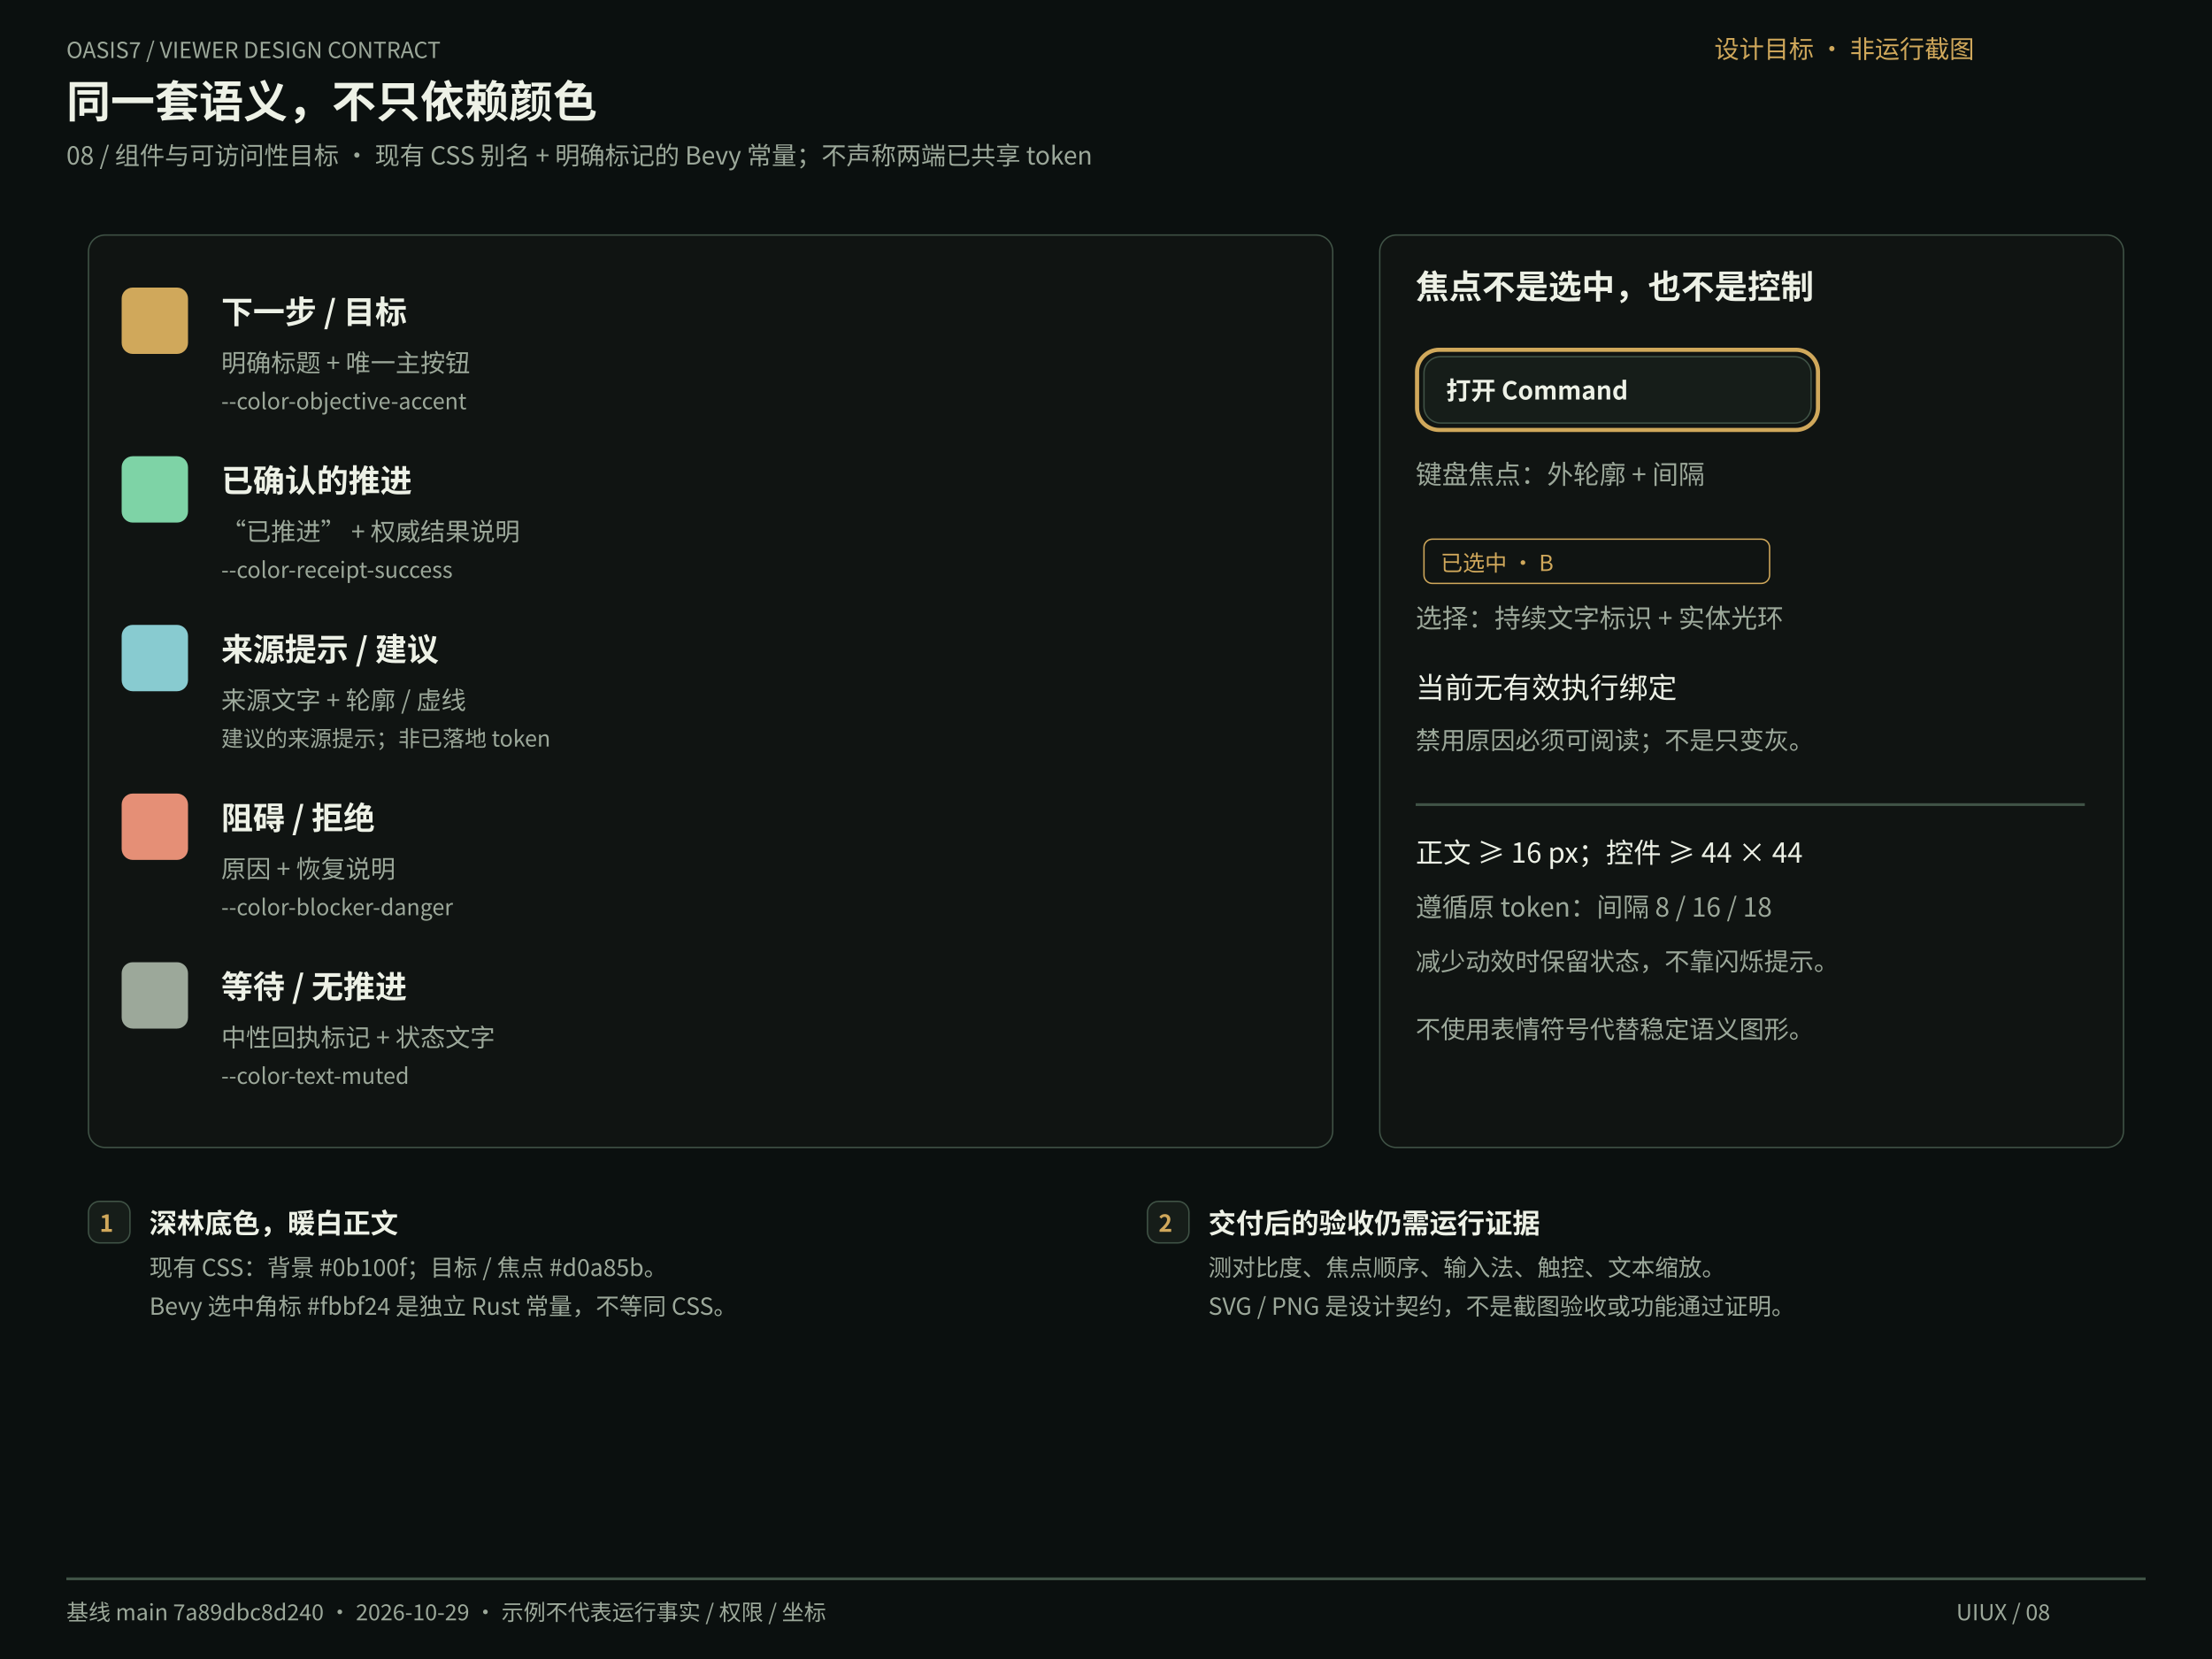
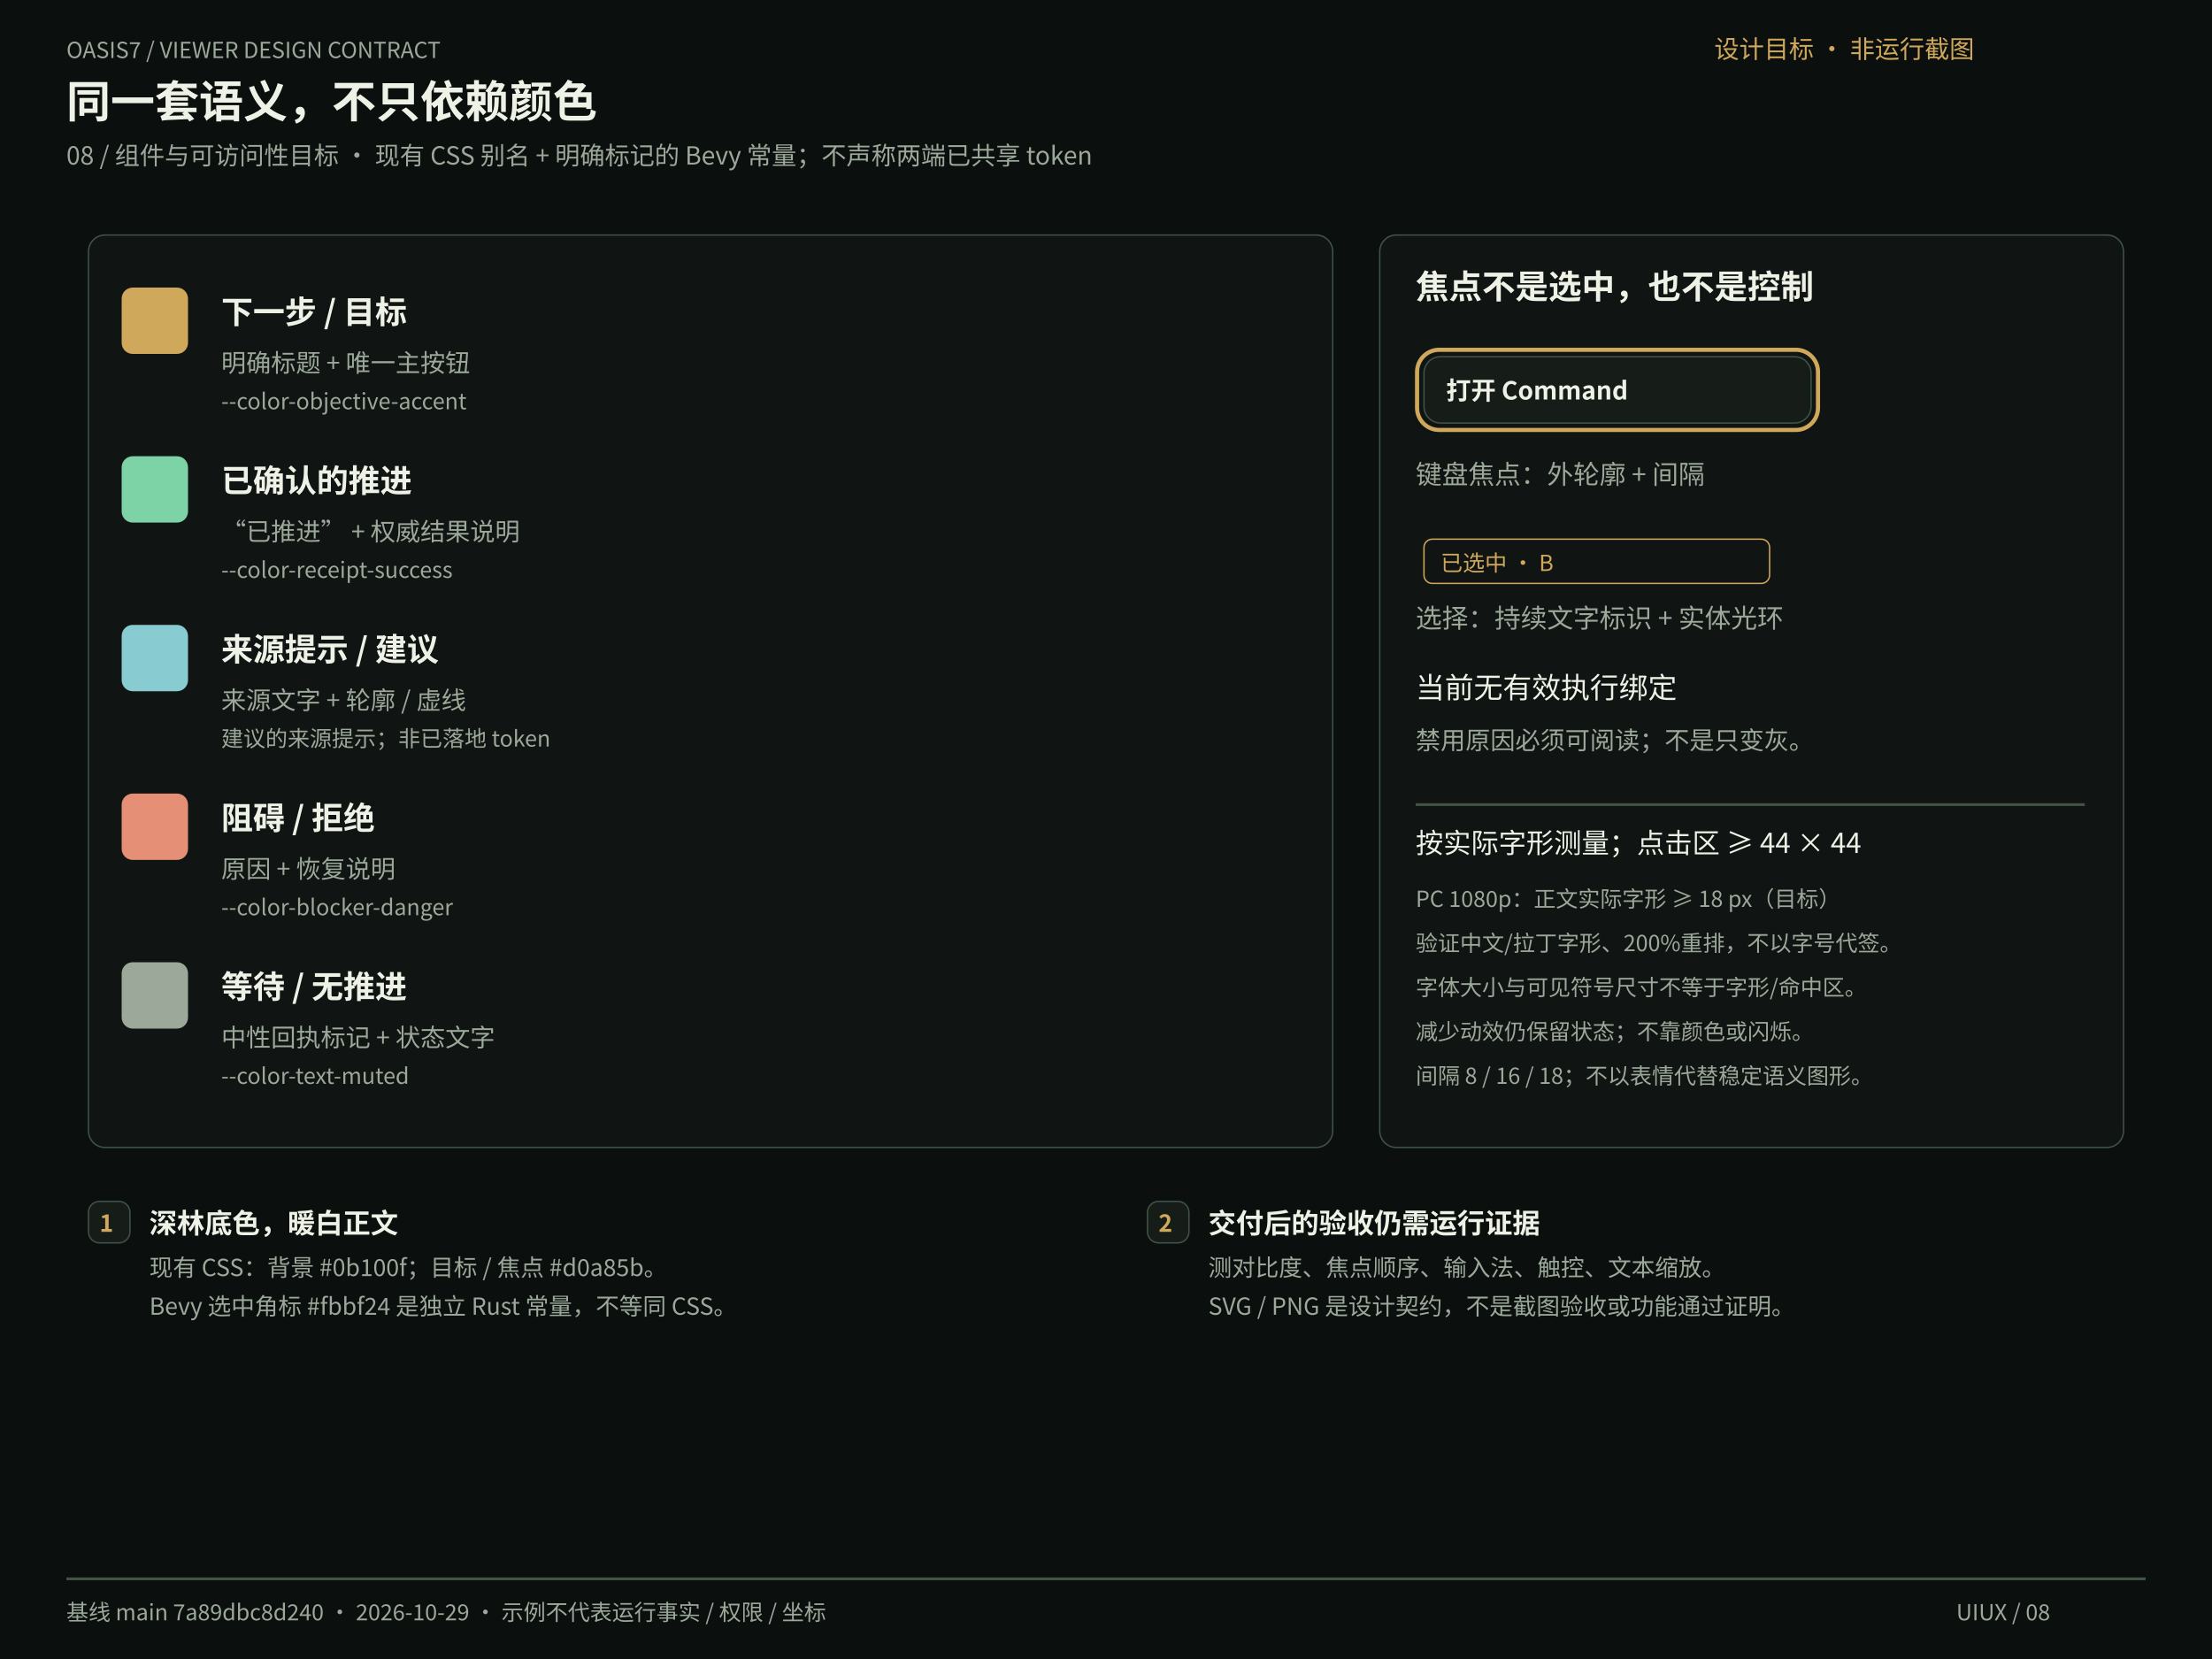
<svg xmlns="http://www.w3.org/2000/svg" width="1600" height="1200" viewBox="0 0 1600 1200" role="img" aria-labelledby="title desc">
  <rect width="100%" height="100%" fill="#0b100f" />
  <g font-family="Noto Sans CJK SC, Noto Sans, sans-serif">
    <text x="48" y="42" font-size="16" fill="#9ca89a" font-weight="400">OASIS7  /  VIEWER DESIGN CONTRACT</text>
    <text x="48" y="85" font-size="32" fill="#edf1e6" font-weight="600">同一套语义，不只依赖颜色</text>
    <text x="48" y="119" font-size="18" fill="#9ca89a" font-weight="400">08 / 组件与可访问性目标 · 现有 CSS 别名 + 明确标记的 Bevy 常量；不声称两端已共享 token</text>
    <text x="1240" y="42" font-size="18" fill="#d0a85b" font-weight="400">设计目标 · 非运行截图</text>
    <rect x="64" y="170" width="900" height="660" rx="12" fill="#101412" stroke="#405346" />
    <rect x="88" y="208" width="48" height="48" rx="8" fill="#d0a85b" stroke="none" />
    <text x="160" y="234" font-size="23" fill="#edf1e6" font-weight="600">下一步 / 目标</text>
    <text x="160" y="269" font-size="18" fill="#9ca89a" font-weight="400">明确标题 + 唯一主按钮</text>
    <text x="160" y="296" font-size="16" fill="#9ca89a" font-weight="400">--color-objective-accent</text>
    <rect x="88" y="330" width="48" height="48" rx="8" fill="#7ed3a6" stroke="none" />
    <text x="160" y="356" font-size="23" fill="#edf1e6" font-weight="600">已确认的推进</text>
    <text x="160" y="391" font-size="18" fill="#9ca89a" font-weight="400">“已推进” + 权威结果说明</text>
    <text x="160" y="418" font-size="16" fill="#9ca89a" font-weight="400">--color-receipt-success</text>
    <rect x="88" y="452" width="48" height="48" rx="8" fill="#88cbd0" stroke="none" />
    <text x="160" y="478" font-size="23" fill="#edf1e6" font-weight="600">来源提示 / 建议</text>
    <text x="160" y="513" font-size="18" fill="#9ca89a" font-weight="400">来源文字 + 轮廓 / 虚线</text>
    <text x="160" y="540" font-size="16" fill="#9ca89a" font-weight="400">建议的来源提示；非已落地 token</text>
    <rect x="88" y="574" width="48" height="48" rx="8" fill="#e58f76" stroke="none" />
    <text x="160" y="600" font-size="23" fill="#edf1e6" font-weight="600">阻碍 / 拒绝</text>
    <text x="160" y="635" font-size="18" fill="#9ca89a" font-weight="400">原因 + 恢复说明</text>
    <text x="160" y="662" font-size="16" fill="#9ca89a" font-weight="400">--color-blocker-danger</text>
    <rect x="88" y="696" width="48" height="48" rx="8" fill="#9ca89a" stroke="none" />
    <text x="160" y="722" font-size="23" fill="#edf1e6" font-weight="600">等待 / 无推进</text>
    <text x="160" y="757" font-size="18" fill="#9ca89a" font-weight="400">中性回执标记 + 状态文字</text>
    <text x="160" y="784" font-size="16" fill="#9ca89a" font-weight="400">--color-text-muted</text>
    <rect x="998" y="170" width="538" height="660" rx="12" fill="#101412" stroke="#405346" />
    <text x="1024" y="216" font-size="24" fill="#edf1e6" font-weight="600">焦点不是选中，也不是控制</text>
    <rect x="1025" y="253" width="290" height="58" rx="16" fill="none" stroke="#d0a85b" stroke-width="3" />
    <rect x="1030" y="258" width="280" height="48" rx="12" fill="#161d19" stroke="#405346" />
    <text x="1046" y="289" font-size="18" fill="#edf1e6" font-weight="600">打开 Command</text>
    <text x="1024" y="350" font-size="19" fill="#9ca89a" font-weight="400">键盘焦点：外轮廓 + 间隔</text>
    <rect x="1030" y="390" width="250" height="32" rx="6" fill="#101412" stroke="#d0a85b" />
    <text x="1042" y="413" font-size="16" fill="#d0a85b" font-weight="400">已选中 · B</text>
    <text x="1024" y="454" font-size="19" fill="#9ca89a" font-weight="400">选择：持续文字标识 + 实体光环</text>
    <text x="1024" y="505" font-size="21" fill="#edf1e6" font-weight="400">当前无有效执行绑定</text>
    <text x="1024" y="542" font-size="18" fill="#9ca89a" font-weight="400">禁用原因必须可阅读；不是只变灰。</text>
    <path d="M1024 582 L1508 582" fill="none" stroke="#405346" stroke-width="2" />
-     <text x="1024" y="624" font-size="20" fill="#edf1e6" font-weight="400">正文 ≥ 16 px；控件 ≥ 44 × 44</text>
-     <text x="1024" y="663" font-size="19" fill="#9ca89a" font-weight="400">遵循原 token：间隔 8 / 16 / 18</text>
-     <text x="1024" y="702" font-size="18" fill="#9ca89a" font-weight="400">减少动效时保留状态，不靠闪烁提示。</text>
-     <text x="1024" y="751" font-size="18" fill="#9ca89a" font-weight="400">不使用表情符号代替稳定语义图形。</text>
+     <text x="1024" y="617" font-size="20" fill="#edf1e6" font-weight="400">按实际字形测量；点击区 ≥ 44 × 44</text>
+     <text x="1024" y="656" font-size="16" fill="#9ca89a" font-weight="400">PC 1080p：正文实际字形 ≥ 18 px（目标）</text>
+     <text x="1024" y="688" font-size="16" fill="#9ca89a" font-weight="400">验证中文/拉丁字形、200%重排，不以字号代签。</text>
+     <text x="1024" y="752" font-size="16" fill="#9ca89a" font-weight="400">减少动效仍保留状态；不靠颜色或闪烁。</text>
    <rect x="64" y="869" width="30" height="30" rx="8" fill="#161d19" stroke="#405346" />
    <text x="72" y="891" font-size="17" fill="#d0a85b" font-weight="600">1</text>
    <text x="108" y="892" font-size="20" fill="#edf1e6" font-weight="600">深林底色，暖白正文</text>
    <text x="108" y="923" font-size="17" fill="#9ca89a" font-weight="400">现有 CSS：背景 #0b100f；目标 / 焦点 #d0a85b。</text>
    <text x="108" y="951" font-size="17" fill="#9ca89a" font-weight="400">Bevy 选中角标 #fbbf24 是独立 Rust 常量，不等同 CSS。</text>
    <rect x="830" y="869" width="30" height="30" rx="8" fill="#161d19" stroke="#405346" />
    <text x="838" y="891" font-size="17" fill="#d0a85b" font-weight="600">2</text>
    <text x="874" y="892" font-size="20" fill="#edf1e6" font-weight="600">交付后的验收仍需运行证据</text>
    <text x="874" y="923" font-size="17" fill="#9ca89a" font-weight="400">测对比度、焦点顺序、输入法、触控、文本缩放。</text>
    <text x="874" y="951" font-size="17" fill="#9ca89a" font-weight="400">SVG / PNG 是设计契约，不是截图验收或功能通过证明。</text>
    <path d="M48 1142 L1552 1142" fill="none" stroke="#405346" stroke-width="2" />
    <text x="48" y="1172" font-size="16" fill="#9ca89a" font-weight="400">基线 main 7a89dbc8d240 · 2026-10-29 · 示例不代表运行事实 / 权限 / 坐标</text>
    <text x="1415" y="1172" font-size="16" fill="#9ca89a" font-weight="400">UIUX / 08</text>
+     <text x="1024" y="720" font-size="16" fill="#9ca89a">字体大小与可见符号尺寸不等于字形/命中区。</text>
+     <text x="1024" y="784" font-size="16" fill="#9ca89a">间隔 8 / 16 / 18；不以表情代替稳定语义图形。</text>
  </g>
</svg>
